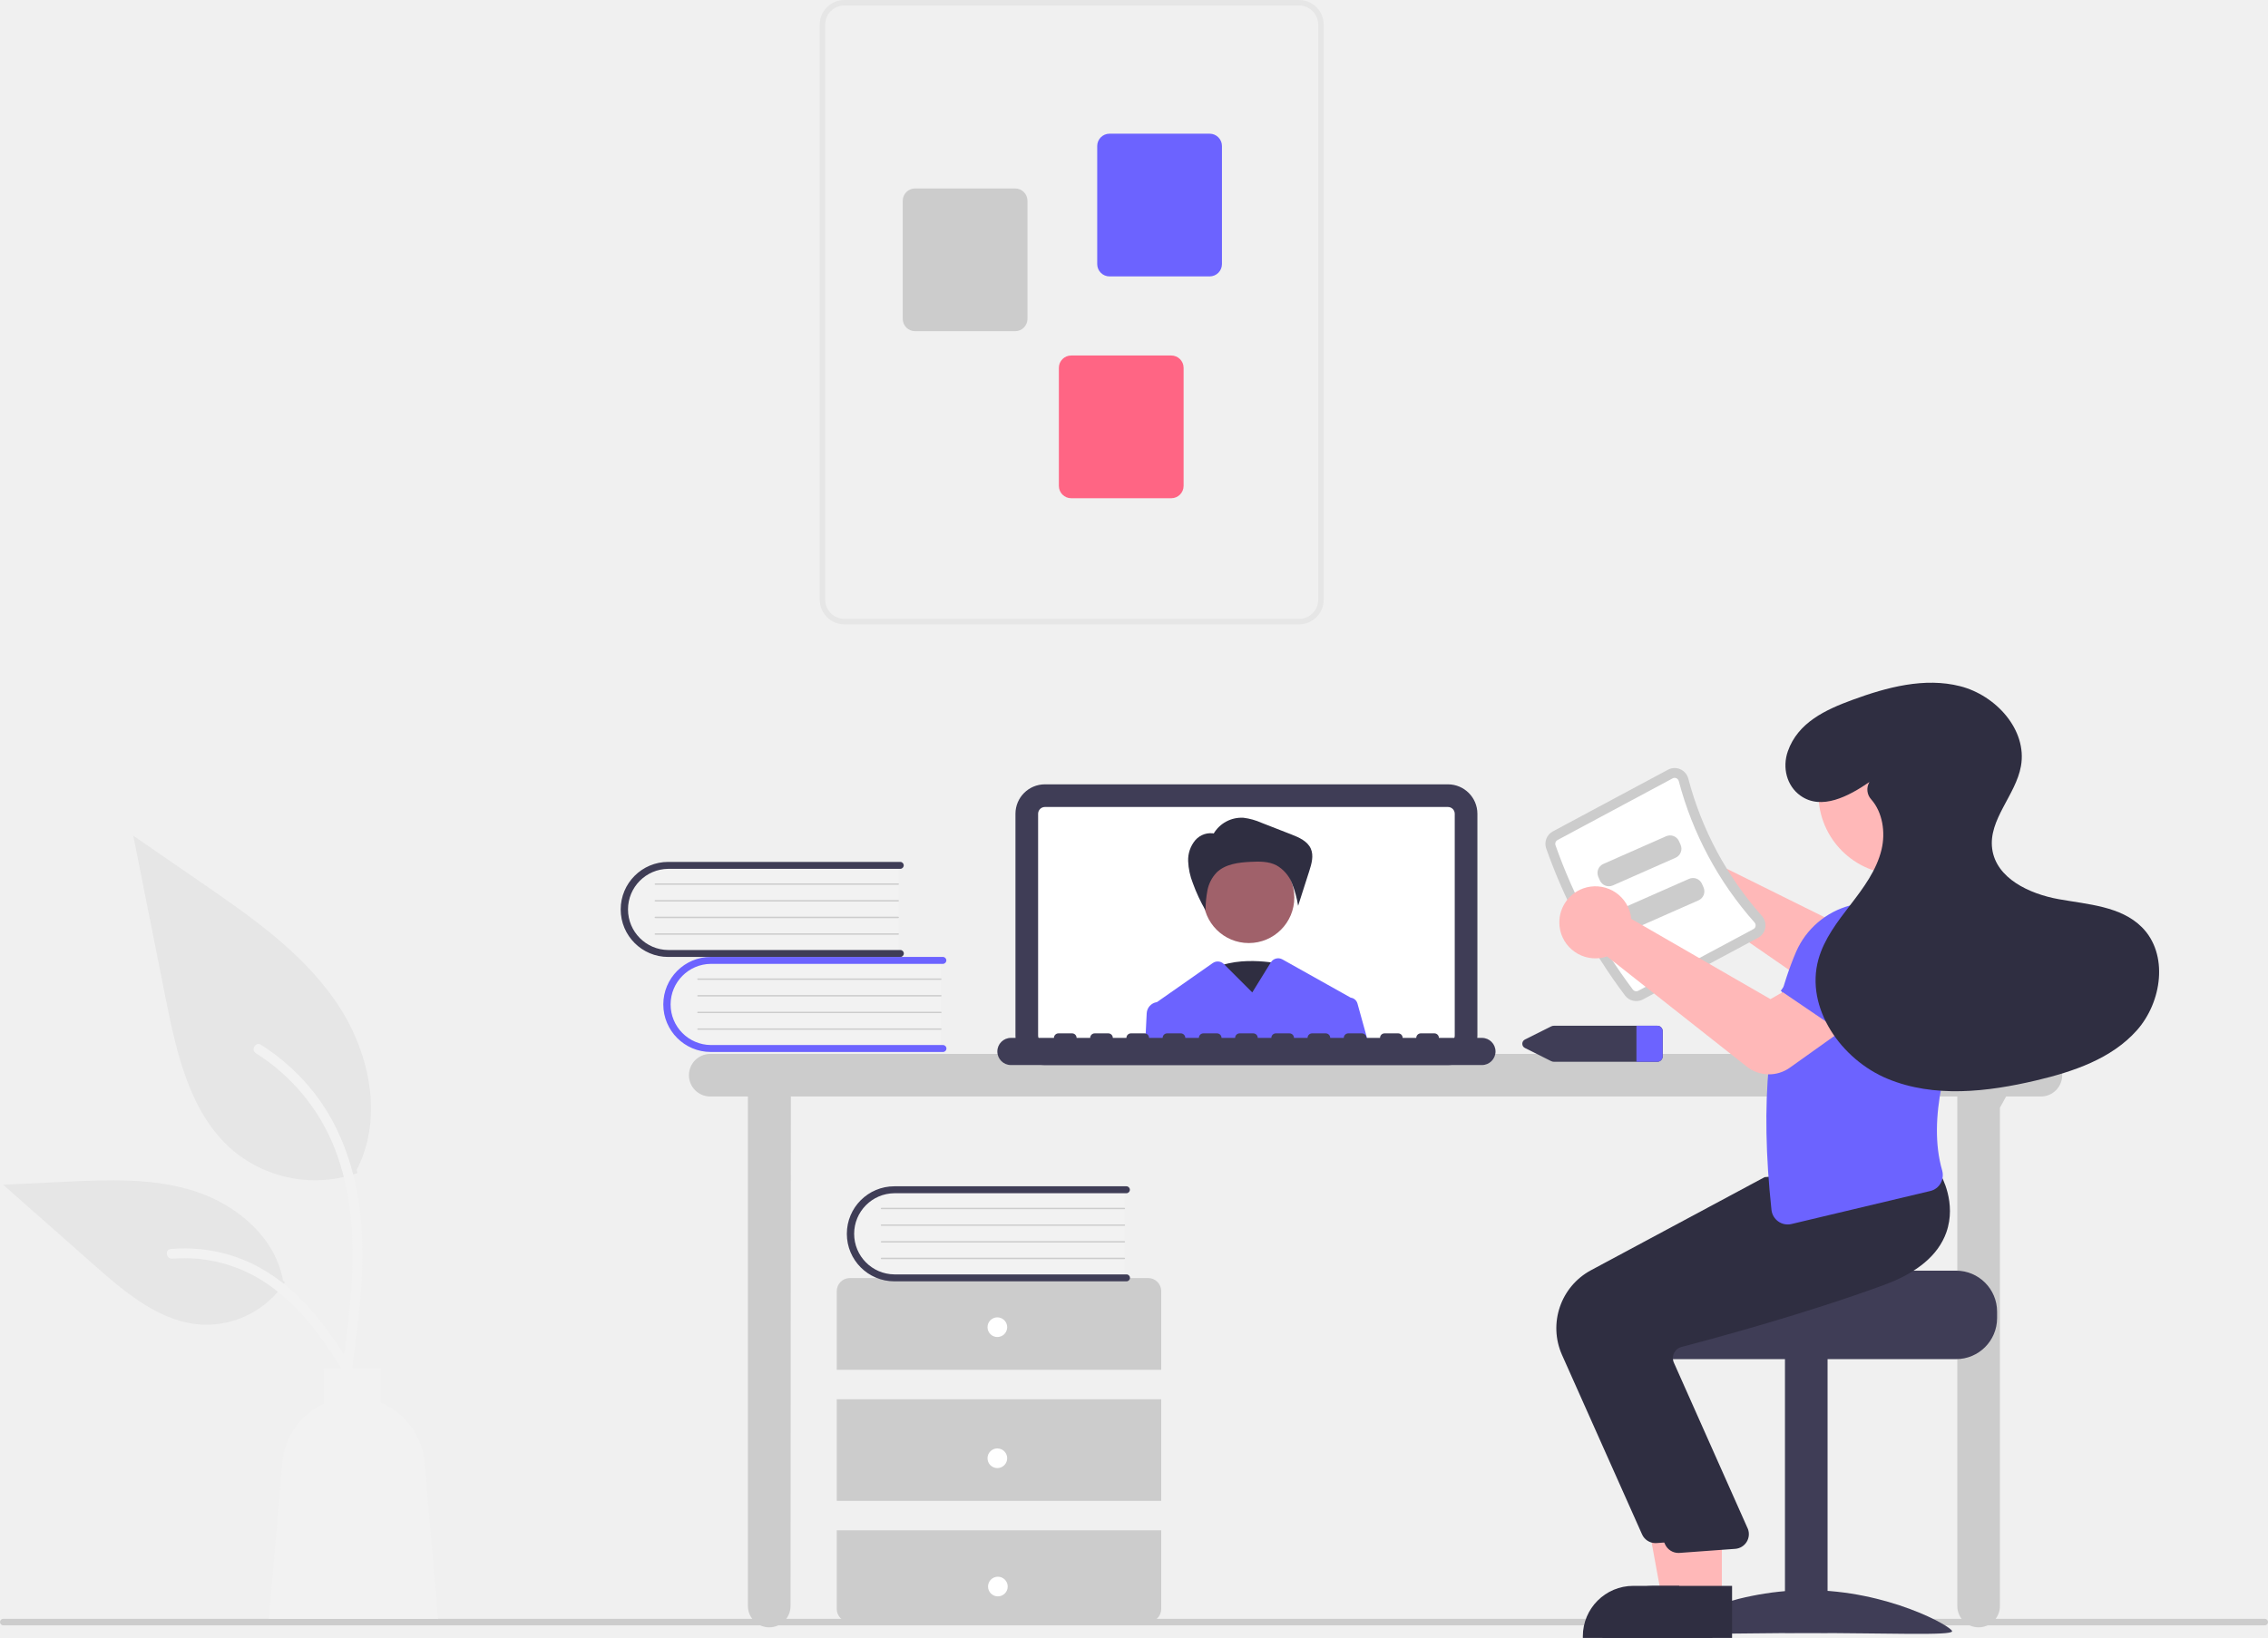
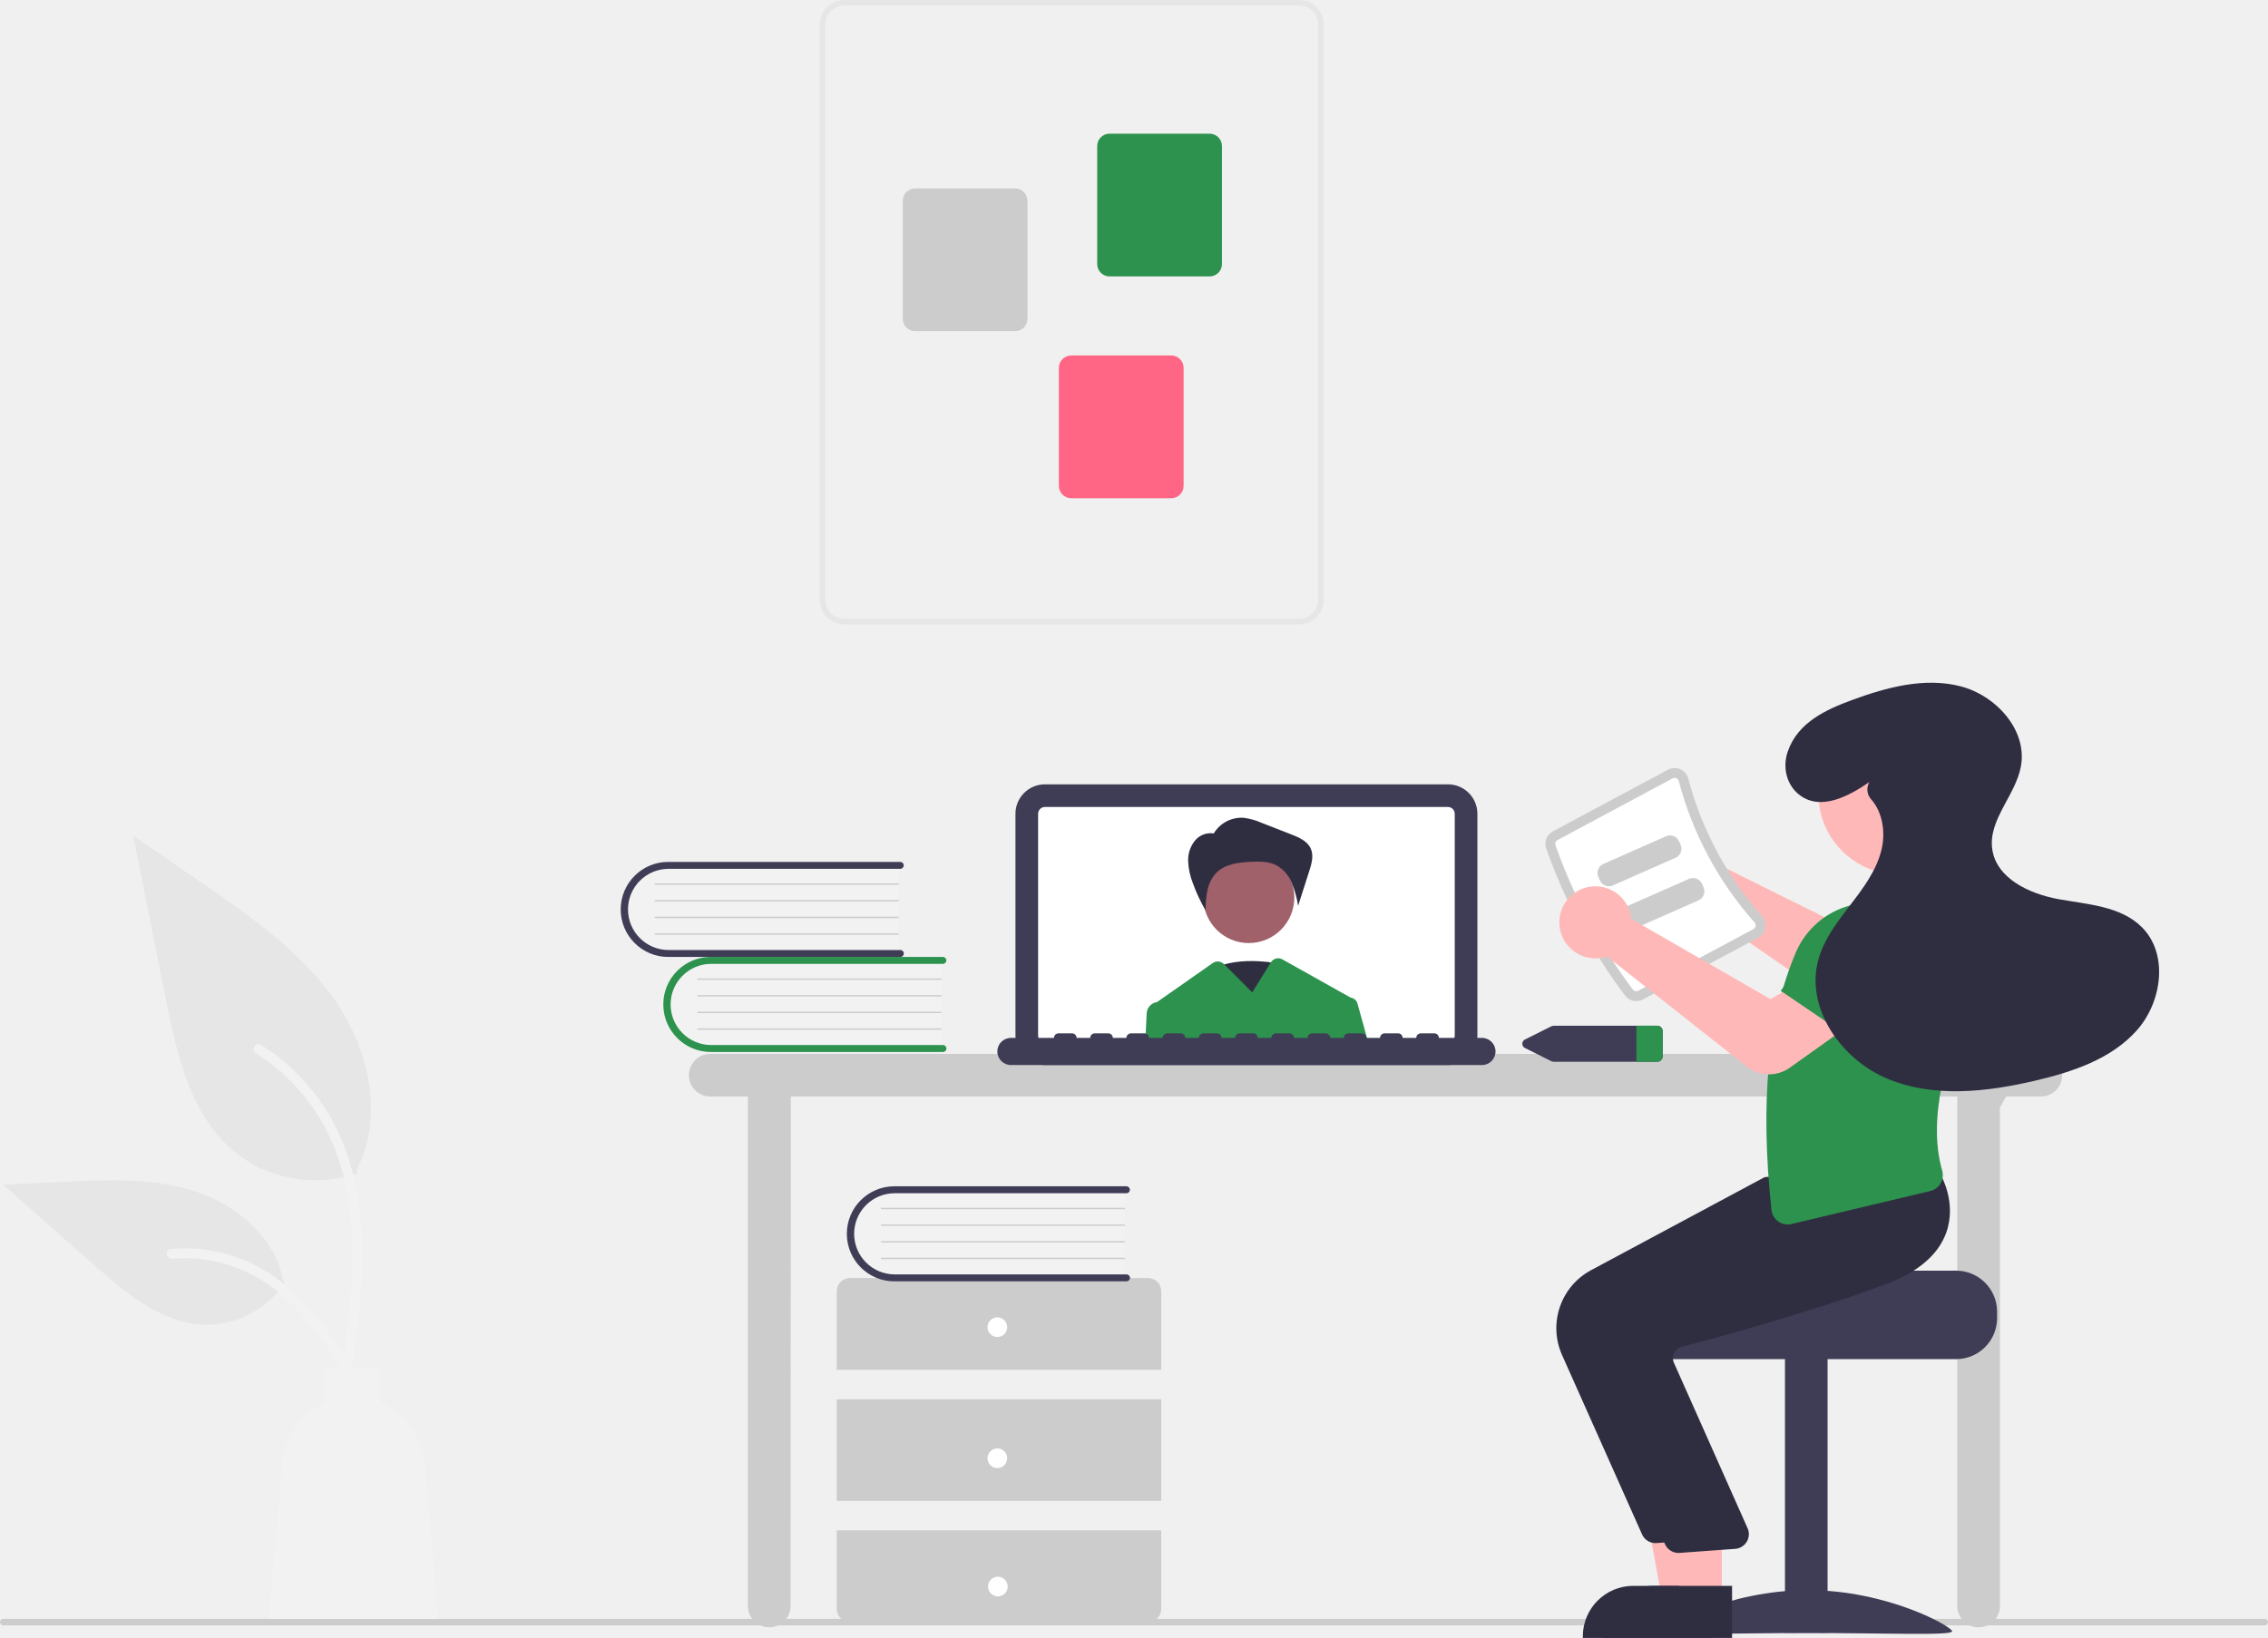
<svg xmlns="http://www.w3.org/2000/svg" width="692" height="499.877" viewBox="0 0 692 499.877" role="img" artist="Katerina Limpitsouni" source="https://undraw.co/">
  <path d="M945,696.105H255a1,1,0,0,1,0-2H945a1,1,0,0,1,0,2Z" transform="translate(-254 -200.0616)" fill="#ccc" />
  <path d="M876.704,521.703h-406a6.5,6.5,0,1,0,0,13h11.5v155.5a6.5,6.5,0,0,0,13,0l.099-155.5H851.204v155.5a6.5,6.5,0,0,0,13,0V538.13l1.891-3.427h10.609a6.5,6.5,0,1,0,0-13Z" transform="translate(-254 -200.0616)" fill="#ccc" />
  <path d="M695.794,525.105H572.812a8.992,8.992,0,0,1-8.982-8.982V448.414a8.992,8.992,0,0,1,8.982-8.982H695.794a8.992,8.992,0,0,1,8.982,8.982v67.709A8.992,8.992,0,0,1,695.794,525.105Z" transform="translate(-254 -200.0616)" fill="#3f3d56" />
  <path d="M695.793,446.345H572.813a2.074,2.074,0,0,0-2.07,2.07v67.71a2.074,2.074,0,0,0,2.07,2.07H695.793a2.074,2.074,0,0,0,2.07-2.07v-67.71A2.074,2.074,0,0,0,695.793,446.345Z" transform="translate(-254 -200.0616)" fill="#fff" />
  <path d="M644.792,494.283s-14.722-3.392-22.82,2.827,10.306,20.355,10.306,20.355Z" transform="translate(-254 -200.0616)" fill="#2f2e41" />
  <circle cx="381.024" cy="273.924" r="13.887" fill="#a0616a" />
  <path d="M624.286,454.492a9.898,9.898,0,0,1,9.126-4.856,19.397,19.397,0,0,1,5.515,1.544l9.078,3.541c2.349.916,4.922,2.039,5.941,4.345.946,2.141.24,4.613-.474,6.841l-3.397,10.593a32.246,32.246,0,0,0-1.925-6.998,10.835,10.835,0,0,0-4.704-5.364c-2.358-1.21-5.137-1.185-7.785-1.057-3.749.18-7.826.657-10.489,3.302a10.895,10.895,0,0,0-2.765,5.399,32.5,32.5,0,0,0-.58,6.112,50.669,50.669,0,0,1-3.869-8.295,20.525,20.525,0,0,1-1.438-6.715,9.444,9.444,0,0,1,2.165-6.387,6.195,6.195,0,0,1,6.231-1.961Z" transform="translate(-254 -200.0616)" fill="#2f2e41" />
-   <path d="M668.183,506.325a2.472,2.472,0,0,0-2.07-1.79.86.86,0,0,0-.1-.06L645.282,492.856a2.637,2.637,0,0,0-3.528.908l-5.67,9.18-8.54-8.54-.136-.136a2.636,2.636,0,0,0-3.376-.295l-17.038,11.931c-.03,0-.06.01-.09.01a3.633,3.633,0,0,0-3.03,3.39l-.44,8.89h68.04Z" transform="translate(-254 -200.0616)" fill="#6c63ff" />
+   <path d="M668.183,506.325a2.472,2.472,0,0,0-2.07-1.79.86.86,0,0,0-.1-.06L645.282,492.856a2.637,2.637,0,0,0-3.528.908l-5.67,9.18-8.54-8.54-.136-.136a2.636,2.636,0,0,0-3.376-.295l-17.038,11.931c-.03,0-.06.01-.09.01a3.633,3.633,0,0,0-3.03,3.39l-.44,8.89h68.04Z" transform="translate(-254 -200.0616)" fill="#2d924e" />
  <path d="M706.158,516.814H693.03a1.382,1.382,0,0,0-1.382-1.382h-4.145a1.382,1.382,0,0,0-1.382,1.382h-4.145a1.382,1.382,0,0,0-1.382-1.382H676.449a1.382,1.382,0,0,0-1.382,1.382h-4.145a1.382,1.382,0,0,0-1.382-1.382h-4.145a1.382,1.382,0,0,0-1.382,1.382h-4.145A1.382,1.382,0,0,0,658.485,515.432h-4.145a1.382,1.382,0,0,0-1.382,1.382h-4.145a1.382,1.382,0,0,0-1.382-1.382H643.285a1.382,1.382,0,0,0-1.382,1.382H637.758a1.382,1.382,0,0,0-1.382-1.382h-4.145a1.382,1.382,0,0,0-1.382,1.382h-4.145a1.382,1.382,0,0,0-1.382-1.382h-4.145a1.382,1.382,0,0,0-1.382,1.382H615.649a1.382,1.382,0,0,0-1.382-1.382h-4.145a1.382,1.382,0,0,0-1.382,1.382h-4.145a1.382,1.382,0,0,0-1.382-1.382h-4.145a1.382,1.382,0,0,0-1.382,1.382h-4.145a1.382,1.382,0,0,0-1.382-1.382h-4.145a1.382,1.382,0,0,0-1.382,1.382H582.485a1.382,1.382,0,0,0-1.382-1.382H576.958a1.382,1.382,0,0,0-1.382,1.382H562.449a4.145,4.145,0,0,0,0,8.291H706.158a4.145,4.145,0,0,0,0-8.291Z" transform="translate(-254 -200.0616)" fill="#3f3d56" />
  <path d="M541.079,492.74v27.526H472.117a13.771,13.771,0,1,1,0-27.526Z" transform="translate(-254 -200.0616)" fill="#f2f2f2" />
-   <path d="M542.773,520.054a1.059,1.059,0,0,1-1.059,1.059h-70.826a14.504,14.504,0,1,1,0-29.008h70.826a1.059,1.059,0,0,1,0,2.117h-70.826a12.387,12.387,0,0,0,0,24.773h70.826A1.059,1.059,0,0,1,542.773,520.054Z" transform="translate(-254 -200.0616)" fill="#6c63ff" />
+   <path d="M542.773,520.054a1.059,1.059,0,0,1-1.059,1.059h-70.826a14.504,14.504,0,1,1,0-29.008h70.826a1.059,1.059,0,0,1,0,2.117h-70.826a12.387,12.387,0,0,0,0,24.773h70.826A1.059,1.059,0,0,1,542.773,520.054Z" transform="translate(-254 -200.0616)" fill="#2d924e" />
  <path d="M541.079,499.092H466.971a.212.212,0,1,1,0-.423h74.108a.212.212,0,0,1,0,.423Z" transform="translate(-254 -200.0616)" fill="#ccc" />
  <path d="M541.079,504.174H466.971a.212.212,0,1,1,0-.423h74.108a.212.212,0,0,1,0,.423Z" transform="translate(-254 -200.0616)" fill="#ccc" />
  <path d="M541.079,509.255H466.971a.212.212,0,1,1,0-.423h74.108a.212.212,0,0,1,0,.423Z" transform="translate(-254 -200.0616)" fill="#ccc" />
  <path d="M541.079,514.337H466.971a.212.212,0,1,1,0-.423h74.108a.212.212,0,0,1,0,.423Z" transform="translate(-254 -200.0616)" fill="#ccc" />
  <path d="M528.079,463.74v27.526H459.117a13.771,13.771,0,1,1,0-27.526Z" transform="translate(-254 -200.0616)" fill="#f2f2f2" />
  <path d="M529.773,491.054a1.059,1.059,0,0,1-1.059,1.059h-70.826a14.504,14.504,0,1,1,0-29.008h70.826a1.059,1.059,0,0,1,0,2.117h-70.826a12.387,12.387,0,0,0,0,24.773h70.826A1.059,1.059,0,0,1,529.773,491.054Z" transform="translate(-254 -200.0616)" fill="#3f3d56" />
  <path d="M528.079,470.092H453.971a.212.212,0,1,1,0-.423h74.108a.212.212,0,0,1,0,.423Z" transform="translate(-254 -200.0616)" fill="#ccc" />
  <path d="M528.079,475.174H453.971a.212.212,0,1,1,0-.423h74.108a.212.212,0,0,1,0,.423Z" transform="translate(-254 -200.0616)" fill="#ccc" />
  <path d="M528.079,480.255H453.971a.212.212,0,1,1,0-.423h74.108a.212.212,0,0,1,0,.423Z" transform="translate(-254 -200.0616)" fill="#ccc" />
  <path d="M528.079,485.337H453.971a.212.212,0,1,1,0-.423h74.108a.212.212,0,0,1,0,.423Z" transform="translate(-254 -200.0616)" fill="#ccc" />
  <path d="M608.303,618.105v-24a4,4,0,0,0-4-4h-91a4,4,0,0,0-4,4v24Z" transform="translate(-254 -200.0616)" fill="#ccc" />
  <rect x="255.303" y="427.043" width="99" height="31" fill="#ccc" />
  <path d="M509.303,667.105v24a4,4,0,0,0,4,4h91a4,4,0,0,0,4-4v-24Z" transform="translate(-254 -200.0616)" fill="#ccc" />
  <circle cx="304.303" cy="405.043" r="3" fill="#fff" />
  <circle cx="304.303" cy="445.043" r="3" fill="#fff" />
  <circle cx="304.464" cy="484.196" r="3" fill="#fff" />
  <path d="M597.079,562.74v27.526H528.117a13.771,13.771,0,1,1,0-27.526Z" transform="translate(-254 -200.0616)" fill="#f2f2f2" />
  <path d="M598.773,590.054a1.059,1.059,0,0,1-1.059,1.059h-70.826a14.504,14.504,0,1,1,0-29.008h70.826a1.059,1.059,0,0,1,0,2.117h-70.826a12.387,12.387,0,0,0,0,24.773h70.826A1.059,1.059,0,0,1,598.773,590.054Z" transform="translate(-254 -200.0616)" fill="#3f3d56" />
  <path d="M597.079,569.092H522.971a.212.212,0,1,1,0-.423h74.108a.212.212,0,0,1,0,.423Z" transform="translate(-254 -200.0616)" fill="#ccc" />
  <path d="M597.079,574.174H522.971a.212.212,0,1,1,0-.423h74.108a.212.212,0,0,1,0,.423Z" transform="translate(-254 -200.0616)" fill="#ccc" />
  <path d="M597.079,579.255H522.971a.212.212,0,1,1,0-.423h74.108a.212.212,0,0,1,0,.423Z" transform="translate(-254 -200.0616)" fill="#ccc" />
  <path d="M597.079,584.337H522.971a.212.212,0,1,1,0-.423h74.108a.212.212,0,0,1,0,.423Z" transform="translate(-254 -200.0616)" fill="#ccc" />
  <path d="M504.11,383.083v-175.5a7.53,7.53,0,0,1,7.521-7.521H650.36a7.53,7.53,0,0,1,7.521,7.521v175.5a7.53,7.53,0,0,1-7.521,7.521H511.632A7.53,7.53,0,0,1,504.11,383.083Zm7.521-181.35a5.857,5.857,0,0,0-5.85,5.85v175.5a5.857,5.857,0,0,0,5.85,5.85H650.36a5.857,5.857,0,0,0,5.85-5.85v-175.5a5.857,5.857,0,0,0-5.85-5.85Z" transform="translate(-254 -200.0616)" fill="#e6e6e6" />
-   <path d="M588.775,280.659V244.624a3.765,3.765,0,0,1,3.761-3.761h30.537a3.765,3.765,0,0,1,3.761,3.761v36.036a3.765,3.765,0,0,1-3.761,3.761h-30.537A3.765,3.765,0,0,1,588.775,280.659Z" transform="translate(-254 -200.0616)" fill="#6c63ff" />
+   <path d="M588.775,280.659V244.624a3.765,3.765,0,0,1,3.761-3.761h30.537a3.765,3.765,0,0,1,3.761,3.761v36.036a3.765,3.765,0,0,1-3.761,3.761h-30.537A3.765,3.765,0,0,1,588.775,280.659Z" transform="translate(-254 -200.0616)" fill="#2d924e" />
  <path d="M529.44,297.374V261.338a3.765,3.765,0,0,1,3.761-3.761h30.537a3.765,3.765,0,0,1,3.761,3.761v36.036a3.765,3.765,0,0,1-3.761,3.761h-30.537A3.765,3.765,0,0,1,529.44,297.374Z" transform="translate(-254 -200.0616)" fill="#ccc" />
  <path d="M577.075,348.352V312.317a3.765,3.765,0,0,1,3.761-3.761h30.537a3.765,3.765,0,0,1,3.761,3.761v36.036a3.765,3.765,0,0,1-3.761,3.761h-30.537A3.765,3.765,0,0,1,577.075,348.352Z" transform="translate(-254 -200.0616)" fill="#ff6584" />
  <path d="M759.563,513.105H728.143a1.941,1.941,0,0,0-.86.2l-7.93,3.97a1.445,1.445,0,0,0,0,2.66l7.93,3.97a1.941,1.941,0,0,0,.86.2h31.42a1.649,1.649,0,0,0,1.74-1.53v-7.94A1.649,1.649,0,0,0,759.563,513.105Z" transform="translate(-254 -200.0616)" fill="#3f3d56" />
-   <path d="M761.303,514.635v7.94a1.649,1.649,0,0,1-1.74,1.53h-6.26v-11h6.26A1.649,1.649,0,0,1,761.303,514.635Z" transform="translate(-254 -200.0616)" fill="#6c63ff" />
+   <path d="M761.303,514.635v7.94a1.649,1.649,0,0,1-1.74,1.53h-6.26v-11h6.26A1.649,1.649,0,0,1,761.303,514.635Z" transform="translate(-254 -200.0616)" fill="#2d924e" />
  <path d="M759.327,453.705a11.003,11.003,0,0,1,14.89,6.915,10.588,10.588,0,0,1,.32,1.435l43.938,21.788,10.168-6.739,12.652,14.565L825.769,504.279a11.149,11.149,0,0,1-13.301.513l-44.579-30.828a10.511,10.511,0,0,1-1.015.37,11.003,11.003,0,0,1-14.01-8.561,10.708,10.708,0,0,1-.163-1.34A11.036,11.036,0,0,1,759.327,453.705Z" transform="translate(-254 -200.0616)" fill="#ffb8b8" />
  <path d="M850.841,587.853H802.831c0,1.38-49.48,2.5-49.48,2.5a12.86,12.86,0,0,0-2.11,2,12.41,12.41,0,0,0-2.9,8v2a12.505,12.505,0,0,0,12.5,12.5h90a12.511,12.511,0,0,0,12.5-12.5v-2A12.517,12.517,0,0,0,850.841,587.853Z" transform="translate(-254 -200.0616)" fill="#3f3d56" />
  <rect x="798.617" y="614.357" width="13" height="84" transform="translate(1356.235 1112.652) rotate(-180)" fill="#3f3d56" />
  <path d="M761.617,697.9c0,1.405,19.699.543,44,.543s44,.861,44-.543-19.699-12.543-44-12.543S761.617,696.495,761.617,697.9Z" transform="translate(-254 -200.0616)" fill="#3f3d56" />
  <polygon points="519.353 487.993 507.094 487.992 501.261 456.195 519.355 456.196 519.353 487.993" fill="#ffb8b8" />
  <path d="M776.48,699.938l-39.531-.001v-.5a15.386,15.386,0,0,1,15.386-15.386h.001l24.144.001Z" transform="translate(-254 -200.0616)" fill="#2f2e41" />
  <path d="M755.017,668.337,730.576,613.529a20.086,20.086,0,0,1,8.819-25.784l53.013-28.428,24.191-2.058,22.315-2.028.161.272c.206.348,5.004,8.635,1.76,17.722-2.46,6.893-8.859,12.276-19.019,16.002-23.714,8.695-51.109,16.127-61.786,18.918a3.451,3.451,0,0,0-2.211,1.76,3.498,3.498,0,0,0-.196,2.799l22.707,51.015a4.5,4.5,0,0,1-3.809,6.029L759.553,670.983q-.216.021-.43.021A4.497,4.497,0,0,1,755.017,668.337Z" transform="translate(-254 -200.0616)" fill="#2f2e41" />
  <polygon points="525.353 487.993 513.094 487.992 507.261 456.195 525.355 456.196 525.353 487.993" fill="#ffb8b8" />
  <path d="M782.48,699.938l-39.531-.001v-.5a15.386,15.386,0,0,1,15.386-15.386h.001l24.144.001Z" transform="translate(-254 -200.0616)" fill="#2f2e41" />
  <path d="M762.017,671.337,737.576,616.529a20.086,20.086,0,0,1,8.819-25.784l53.013-28.428,24.191-2.058,22.315-2.028.161.272c.206.348,5.004,8.635,1.76,17.722-2.46,6.893-8.859,12.276-19.019,16.002-23.714,8.695-51.109,16.127-61.786,18.918a3.451,3.451,0,0,0-2.211,1.76,3.498,3.498,0,0,0-.196,2.799l22.707,51.015a4.5,4.5,0,0,1-3.809,6.029L766.553,673.983q-.216.021-.43.021A4.497,4.497,0,0,1,762.017,671.337Z" transform="translate(-254 -200.0616)" fill="#2f2e41" />
  <path d="M749.835,503.906a167.506,167.506,0,0,1-24.075-44.932,4.303,4.303,0,0,1,2.032-5.179l35.145-18.832a4.247,4.247,0,0,1,3.726-.151,4.319,4.319,0,0,1,2.461,2.884,102.328,102.328,0,0,0,22.446,41.891,4.318,4.318,0,0,1,1.038,3.647,4.247,4.247,0,0,1-2.189,3.018L755.272,505.083A4.303,4.303,0,0,1,749.835,503.906Z" transform="translate(-254 -200.0616)" fill="#ccc" />
  <path d="M752.233,502.104a1.299,1.299,0,0,0,1.622.335l35.146-18.832a1.246,1.246,0,0,0,.653-.897,1.318,1.318,0,0,0-.325-1.128,105.34,105.34,0,0,1-23.107-43.125,1.319,1.319,0,0,0-.758-.895,1.247,1.247,0,0,0-1.11.046L729.208,456.439a1.298,1.298,0,0,0-.62,1.537,164.507,164.507,0,0,0,23.645,44.127Z" transform="translate(-254 -200.0616)" fill="#fff" />
-   <path d="M866.593,498.883l-27.525,10.459-6.72-18.667a11.168,11.168,0,0,1,5.002-13.499l0,0a11.168,11.168,0,0,1,14.262,2.784Z" transform="translate(-254 -200.0616)" fill="#6c63ff" />
-   <path d="M796.583,572.843a4.999,4.999,0,0,1-2.083-3.549c-3.525-32.91-1.07-58.664,7.506-78.735a24.992,24.992,0,0,1,16.567-14.18l22.25-1.123.115.056A26.005,26.005,0,0,1,855.156,502.9c-7.156,18.863-13.148,38.503-8.579,54.346a5.122,5.122,0,0,1-.484,3.983,4.884,4.884,0,0,1-3.116,2.309L800.599,573.62a4.964,4.964,0,0,1-4.017-.777Z" transform="translate(-254 -200.0616)" fill="#6c63ff" />
+   <path d="M866.593,498.883l-27.525,10.459-6.72-18.667a11.168,11.168,0,0,1,5.002-13.499l0,0a11.168,11.168,0,0,1,14.262,2.784Z" transform="translate(-254 -200.0616)" fill="#2d924e" />
+   <path d="M796.583,572.843a4.999,4.999,0,0,1-2.083-3.549c-3.525-32.91-1.07-58.664,7.506-78.735a24.992,24.992,0,0,1,16.567-14.18l22.25-1.123.115.056A26.005,26.005,0,0,1,855.156,502.9c-7.156,18.863-13.148,38.503-8.579,54.346a5.122,5.122,0,0,1-.484,3.983,4.884,4.884,0,0,1-3.116,2.309L800.599,573.62a4.964,4.964,0,0,1-4.017-.777Z" transform="translate(-254 -200.0616)" fill="#2d924e" />
  <circle cx="579.396" cy="242.323" r="24.561" fill="#ffb8b8" />
  <path d="M765.243,461.838l-19.142,8.45a3.003,3.003,0,0,1-3.956-1.533l-.473-1.073a3.003,3.003,0,0,1,1.533-3.956l19.142-8.45a3.003,3.003,0,0,1,3.956,1.533l.473,1.073A3.003,3.003,0,0,1,765.243,461.838Z" transform="translate(-254 -200.0616)" fill="#ccc" />
  <path d="M772.243,474.838l-19.142,8.45a3.003,3.003,0,0,1-3.956-1.533l-.473-1.073a3.003,3.003,0,0,1,1.533-3.956l19.142-8.45a3.003,3.003,0,0,1,3.956,1.533l.473,1.073A3.003,3.003,0,0,1,772.243,474.838Z" transform="translate(-254 -200.0616)" fill="#ccc" />
  <path d="M787.005,525.615l-42.674-33.666a10.517,10.517,0,0,1-1.036.306,11.027,11.027,0,0,1-8.818-1.691,10.913,10.913,0,0,1-4.626-7.733,11.023,11.023,0,0,1,7.209-11.638,11.004,11.004,0,0,1,14.426,7.837,10.571,10.571,0,0,1,.229,1.452L794.196,504.989l10.572-6.086,11.711,15.332-16.414,11.699a10.942,10.942,0,0,1-13.06-.318Z" transform="translate(-254 -200.0616)" fill="#ffb8b8" />
-   <path d="M821.686,519.009l-24.349-16.557,11.443-16.207a11.168,11.168,0,0,1,13.929-3.64l0,0a11.168,11.168,0,0,1,5.894,13.283Z" transform="translate(-254 -200.0616)" fill="#6c63ff" />
+   <path d="M821.686,519.009l-24.349-16.557,11.443-16.207a11.168,11.168,0,0,1,13.929-3.64l0,0a11.168,11.168,0,0,1,5.894,13.283Z" transform="translate(-254 -200.0616)" fill="#2d924e" />
  <path d="M824.391,438.727c-6.313,4.321-14.601,8.762-21.049,4.161-4.234-3.021-5.567-8.615-3.851-13.525,3.087-8.829,11.569-12.715,19.681-15.695,10.544-3.873,22.026-6.954,32.911-4.181s20.506,13.313,18.541,24.373c-1.58,8.894-9.97,16.295-8.779,25.25,1.199,9.012,11.334,13.756,20.281,15.367s18.96,2.128,25.391,8.555c8.203,8.199,6.155,22.853-1.564,31.51s-19.367,12.58-30.654,15.248c-14.955,3.534-31.129,5.392-45.332-.474s-25.256-21.654-21.141-36.46c1.738-6.254,5.832-11.539,9.789-16.685s7.963-10.526,9.472-16.839c1.258-5.261.327-11.369-3.162-15.315a4.437,4.437,0,0,1-.594-5.186Z" transform="translate(-254 -200.0616)" fill="#2f2e41" />
  <path d="M363.072,558.06a39.063,39.063,0,0,1-37.721-6.645c-13.212-11.089-17.354-29.359-20.725-46.275q-4.985-25.018-9.969-50.036l20.872,14.371c15.01,10.335,30.357,21.001,40.75,35.971s14.929,35.405,6.579,51.603" transform="translate(-254 -200.0616)" fill="#e6e6e6" />
  <path d="M361.288,618.639c2.112-15.387,4.285-30.973,2.803-46.525-1.316-13.812-5.53-27.303-14.109-38.364A63.82,63.82,0,0,0,333.608,518.912c-1.637-1.034-3.144,1.561-1.514,2.59A60.672,60.672,0,0,1,356.093,550.459c5.225,13.289,6.064,27.776,5.164,41.893-.544,8.537-1.698,17.019-2.861,25.489a1.554,1.554,0,0,0,1.048,1.845,1.509,1.509,0,0,0,1.845-1.048Z" transform="translate(-254 -200.0616)" fill="#f2f2f2" />
  <path d="M340.941,591.41a28.755,28.755,0,0,1-25.055,12.931c-12.683-.602-23.257-9.454-32.775-17.858l-28.153-24.857,18.633-.892c13.4-.641,27.145-1.239,39.908,2.893s24.533,14.077,26.867,27.287" transform="translate(-254 -200.0616)" fill="#e6e6e6" />
  <path d="M367.258,627.484c-10.168-17.991-21.961-37.986-43.035-44.377a48.022,48.022,0,0,0-18.101-1.869c-1.922.166-1.442,3.128.476,2.963a44.614,44.614,0,0,1,28.886,7.642c8.145,5.544,14.487,13.252,19.854,21.425,3.288,5.007,6.233,10.226,9.178,15.438.941,1.666,3.693.463,2.74-1.222Z" transform="translate(-254 -200.0616)" fill="#f2f2f2" />
  <path d="M383.55,646.421A21.774,21.774,0,0,0,370.207,628.184v-10.401H352.762v10.729a21.763,21.763,0,0,0-12.616,17.909l-4.102,47.684h51.608Z" transform="translate(-254 -200.0616)" fill="#f2f2f2" />
</svg>
